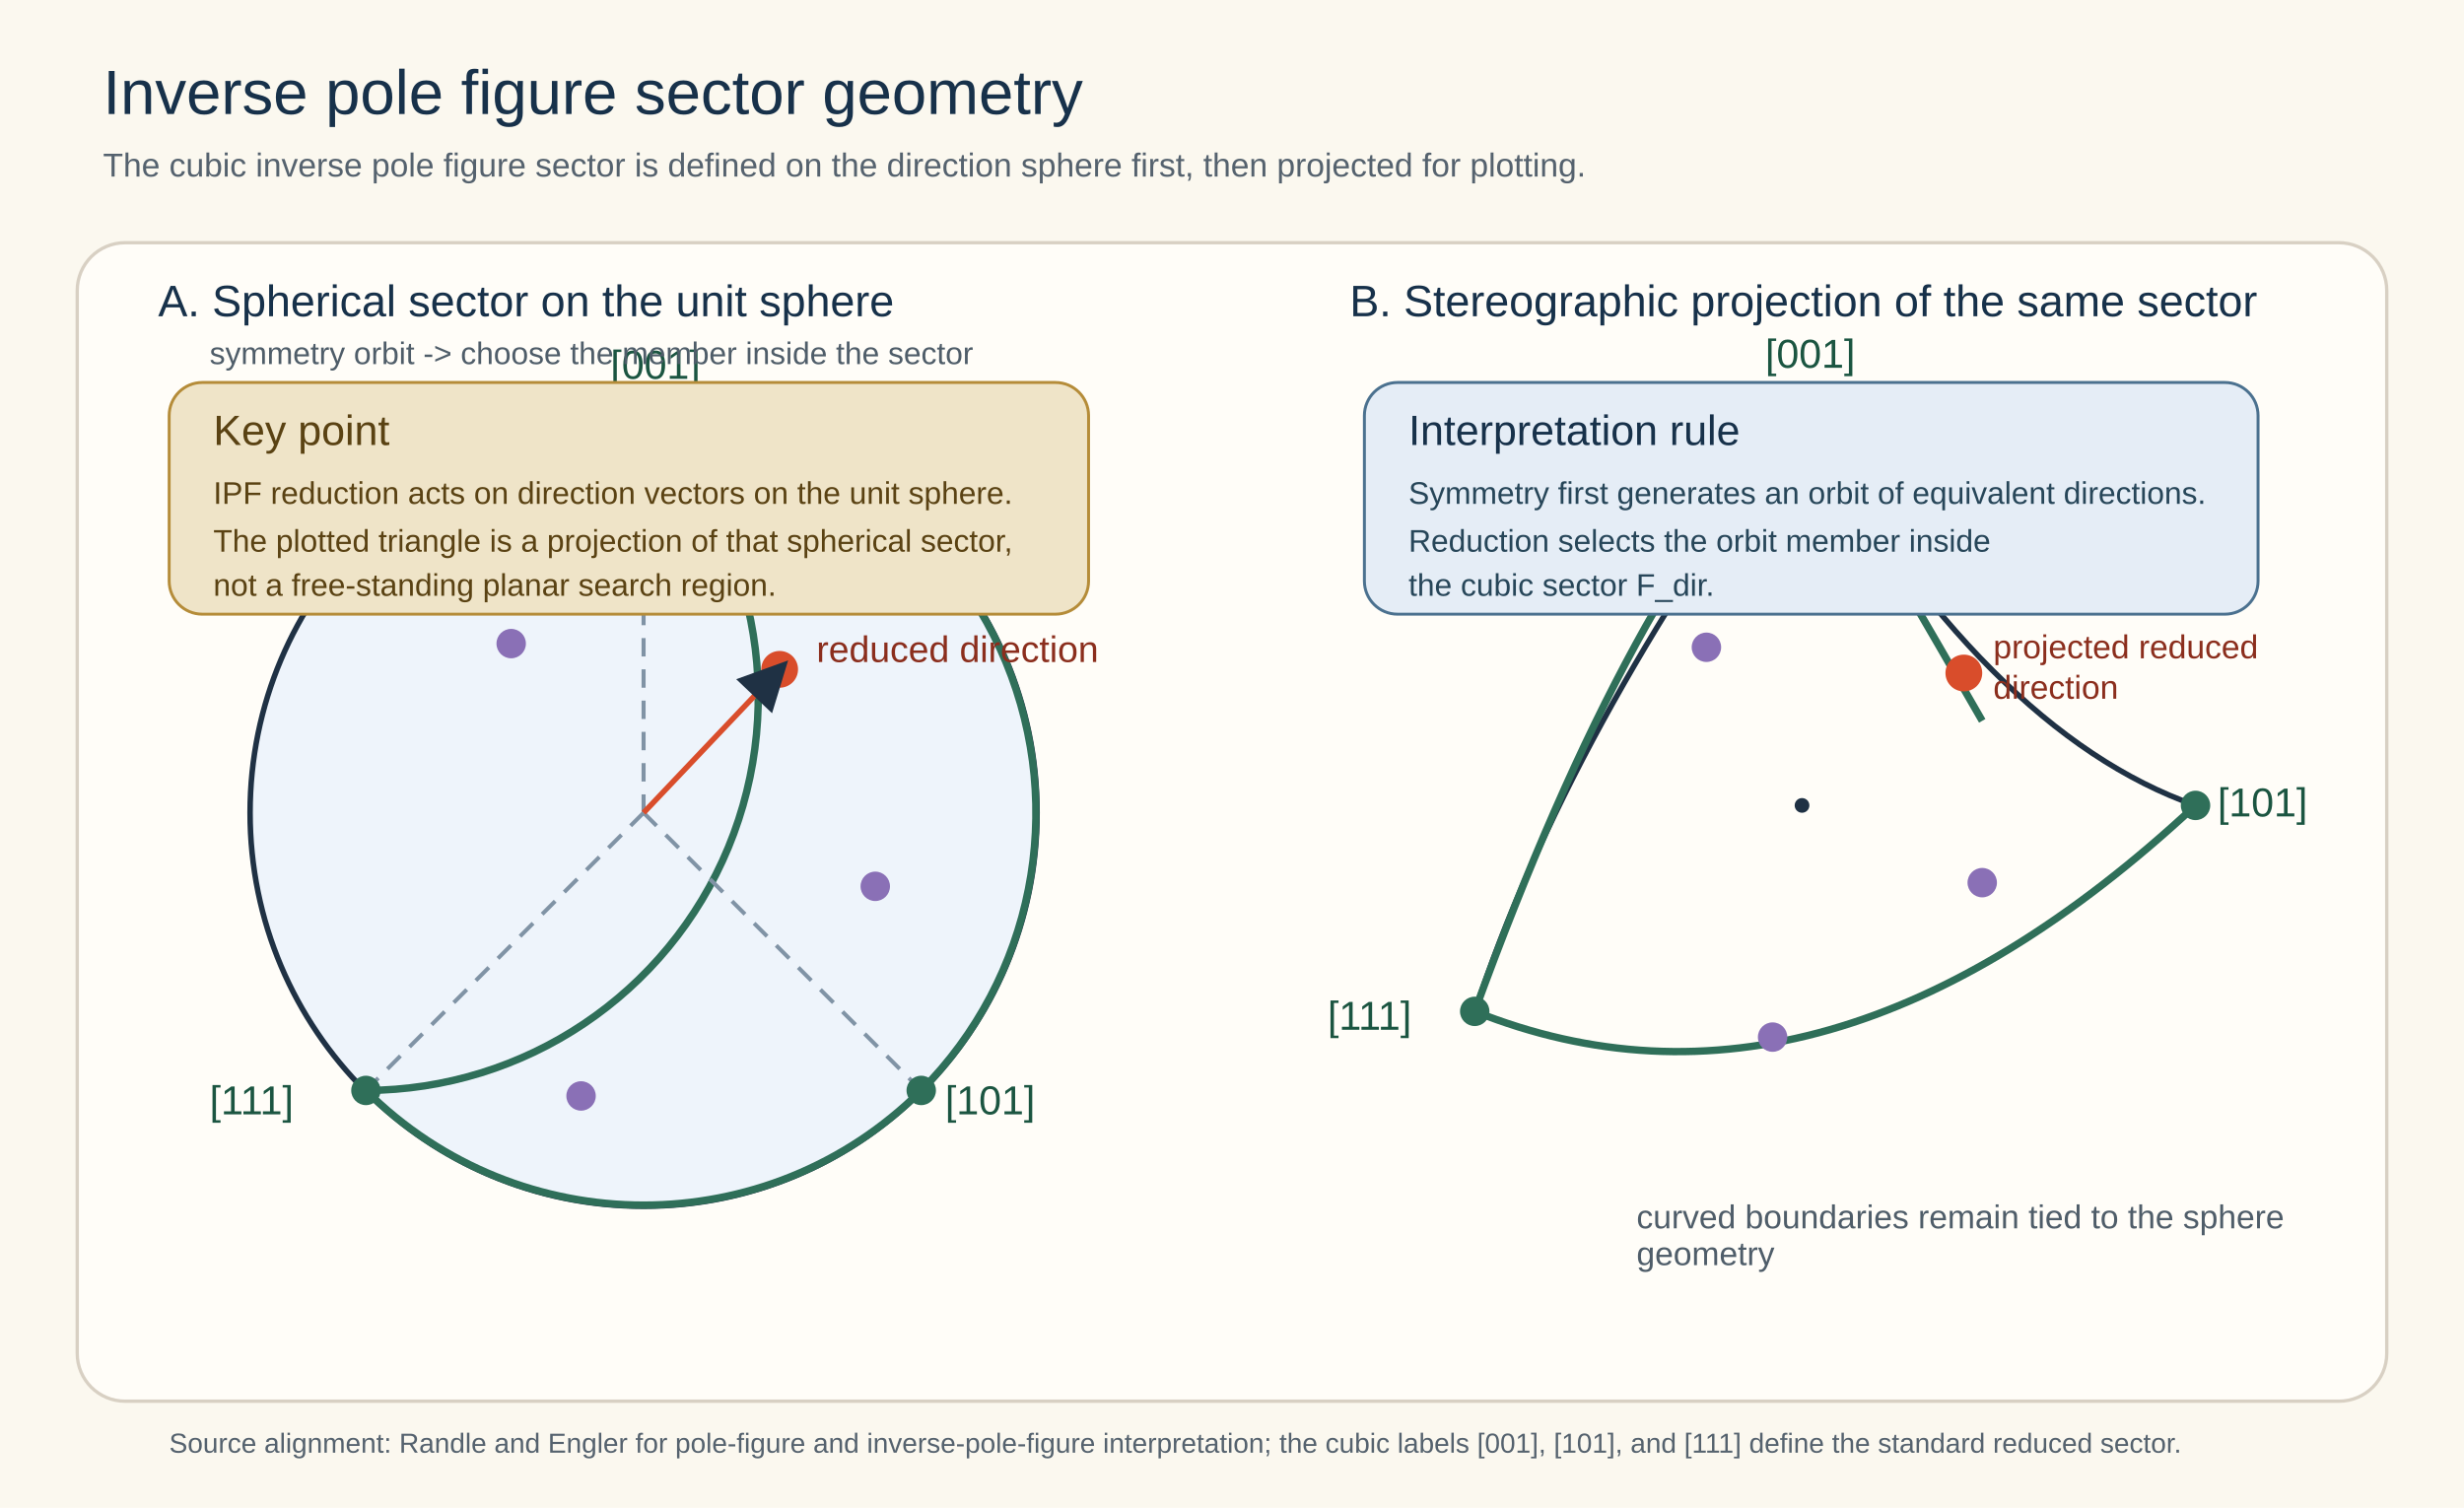
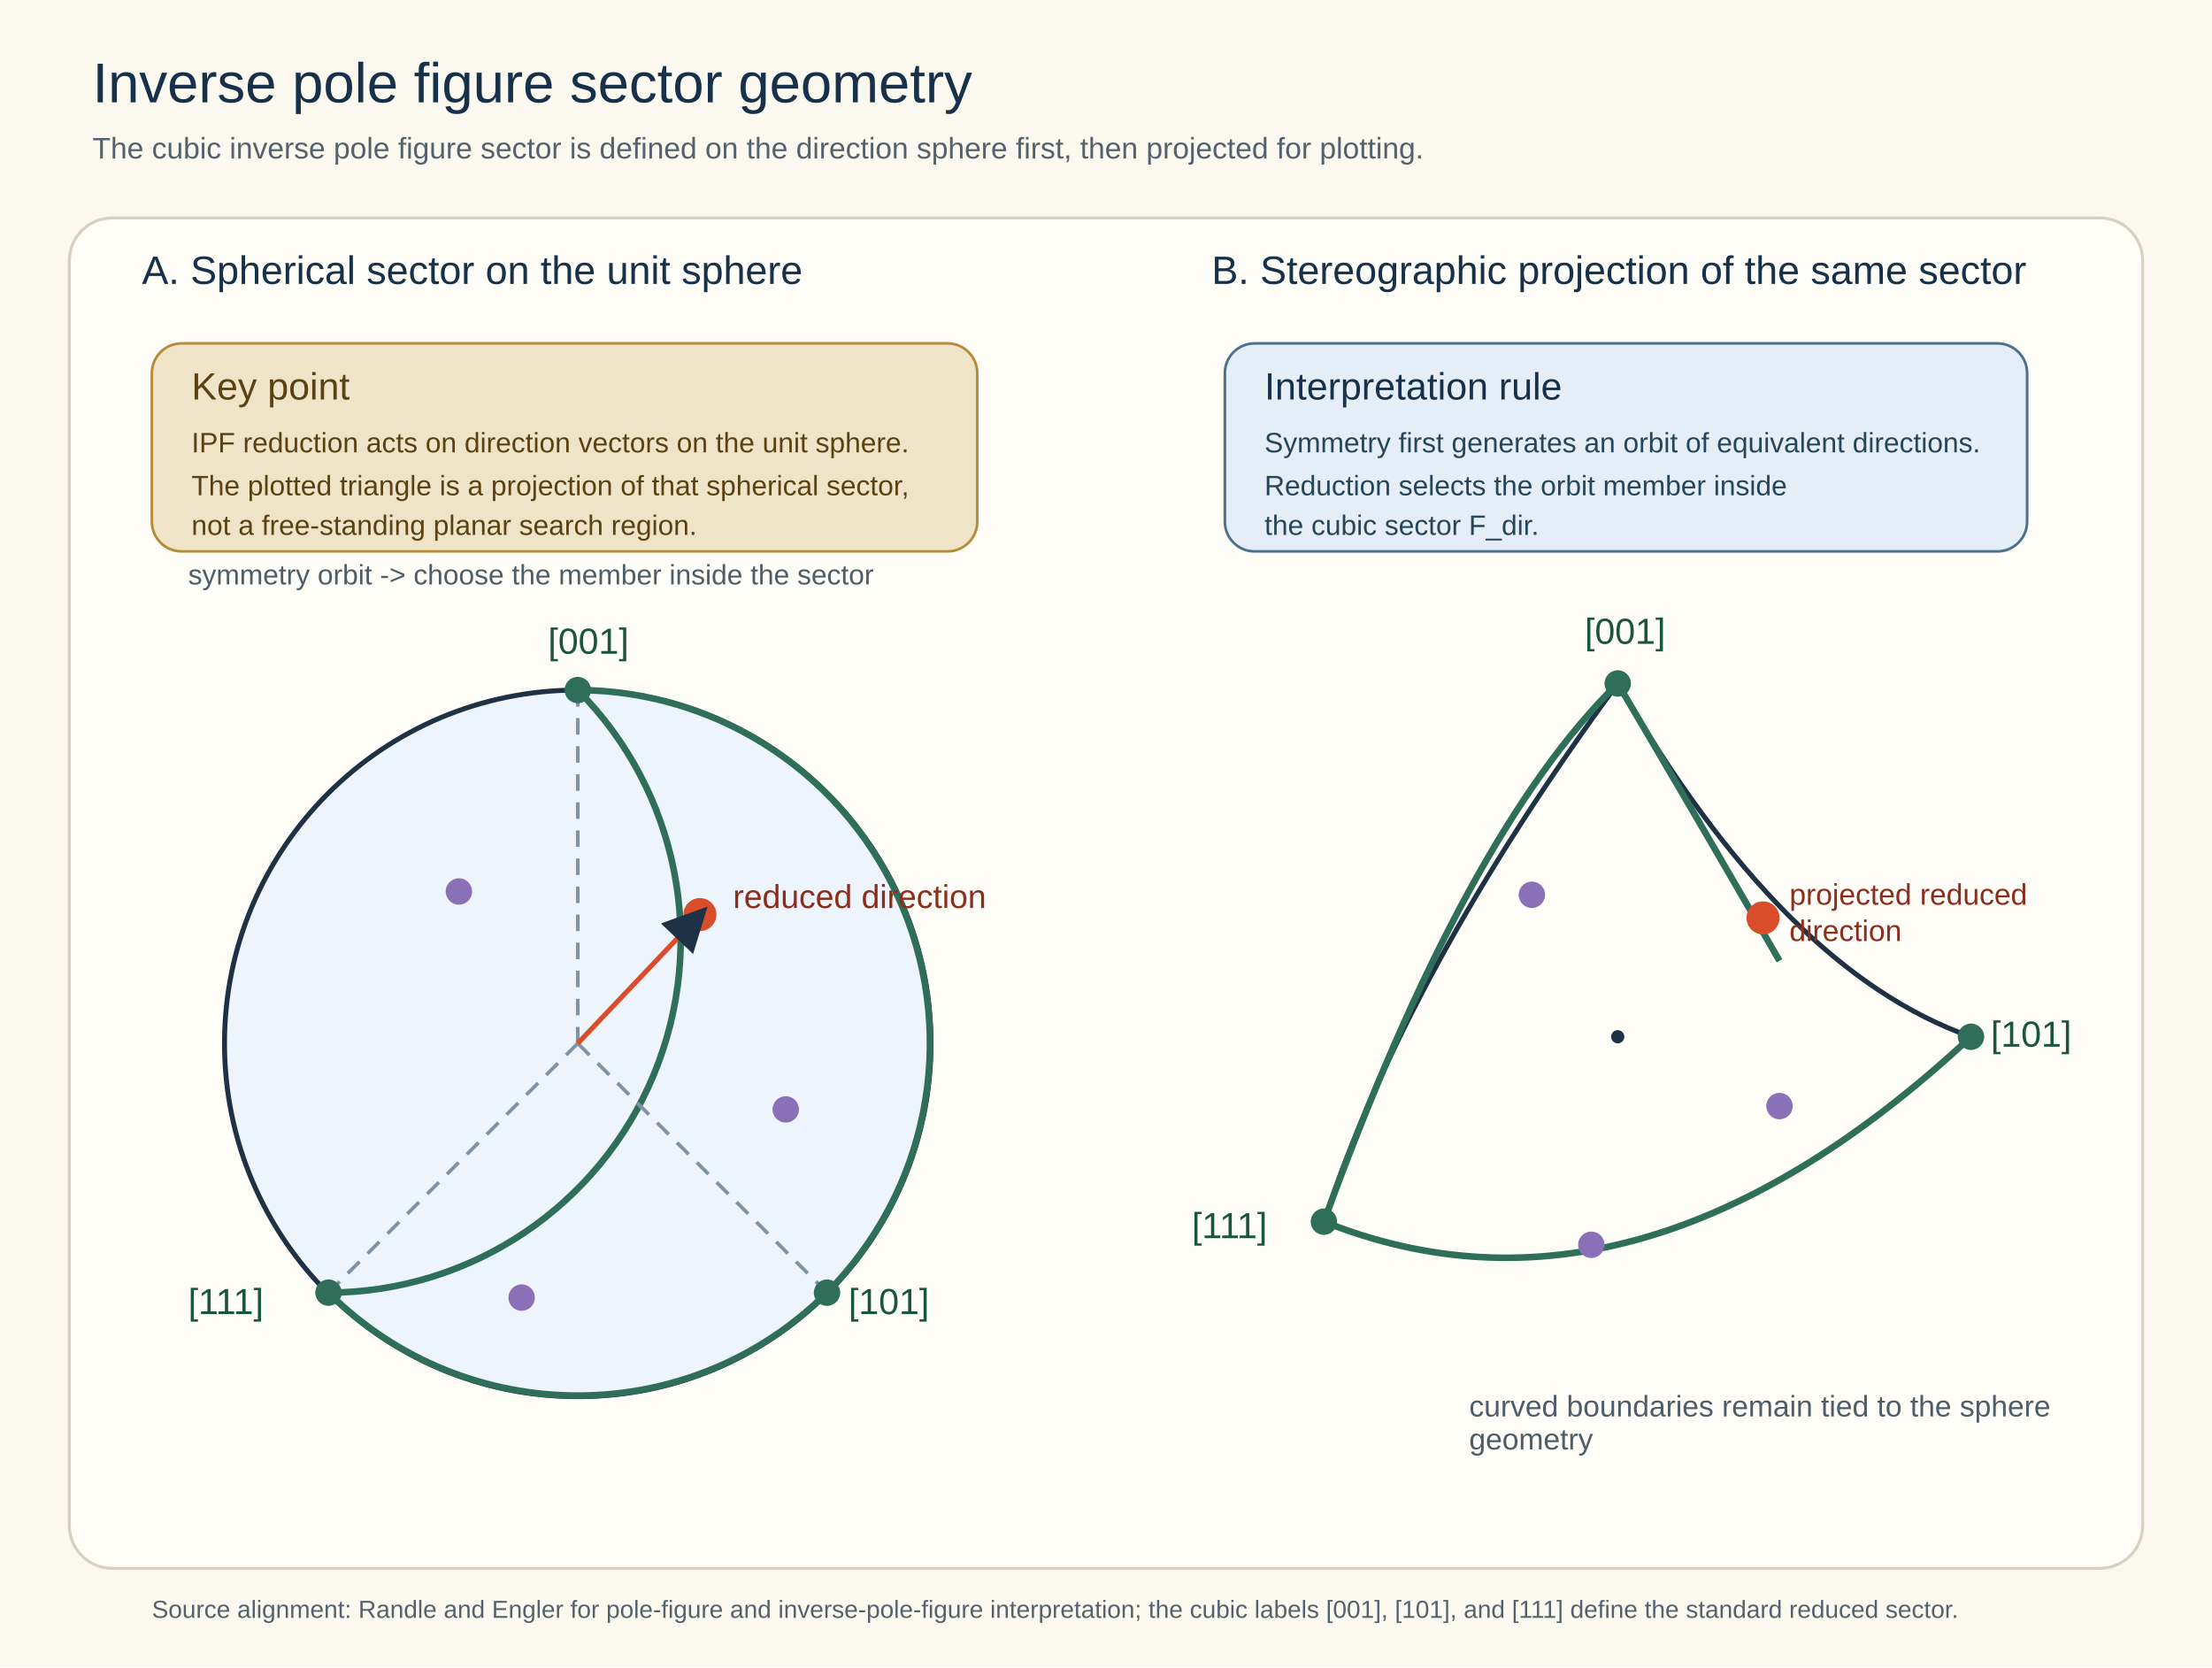
- <svg xmlns="http://www.w3.org/2000/svg" width="1340" height="820" viewBox="0 0 1340 820">
+ <svg xmlns="http://www.w3.org/2000/svg" width="1340" height="1010" viewBox="0 0 1340 1010">
  <defs>
    <marker markerUnits="userSpaceOnUse" id="arrow" markerWidth="26.88" markerHeight="26.88" refX="20.16" refY="13.44" orient="auto">
      <path d="M0.00,0.00 L26.88,13.44 L0.00,26.88 z" fill="#1f3144" />
    </marker>
  </defs>
-   <rect width="1340" height="820" fill="#fbf8ef" />
+   <rect width="1340" height="1010" fill="#fbf8ef" />
  <text x="56" y="62" font-size="34" font-family="Arial, Helvetica, sans-serif" fill="#17314a">Inverse pole figure sector geometry</text>
  <text x="56" y="96" font-size="18" font-family="Arial, Helvetica, sans-serif" fill="#55626e">
    The cubic inverse pole figure sector is defined on the direction sphere first, then projected for plotting.
  </text>
-   <rect x="42" y="132" width="1256" height="630" rx="26" fill="#fffdf8" stroke="#d8d0c3" stroke-width="1.8" />
+   <rect x="42" y="132" width="1256" height="818" rx="26" fill="#fffdf8" stroke="#d8d0c3" stroke-width="1.8" />
  <text x="86" y="172" font-size="24" font-family="Arial, Helvetica, sans-serif" fill="#17314a">A. Spherical sector on the unit sphere</text>
  <text x="734" y="172" font-size="24" font-family="Arial, Helvetica, sans-serif" fill="#17314a">B. Stereographic projection of the same sector</text>
-   <g transform="translate(350,442)">
+   <g transform="translate(350,632)">
    <circle cx="0" cy="0" r="214" fill="#eef4fb" stroke="#1f3144" stroke-width="3" />
    <path d="M0 -214 A214 214 0 0 1 151 151" fill="none" stroke="#2f6f59" stroke-width="4" />
    <path d="M0 -214 A214 214 0 0 1 -151 151" fill="none" stroke="#2f6f59" stroke-width="4" />
    <path d="M-151 151 A214 214 0 0 0 151 151" fill="none" stroke="#2f6f59" stroke-width="4" />
    <line x1="0" y1="0" x2="0" y2="-214" stroke="#8093a5" stroke-width="2.2" stroke-dasharray="10 7" />
    <line x1="0" y1="0" x2="151" y2="151" stroke="#8093a5" stroke-width="2.2" stroke-dasharray="10 7" />
    <line x1="0" y1="0" x2="-151" y2="151" stroke="#8093a5" stroke-width="2.2" stroke-dasharray="10 7" />
    <circle cx="0" cy="-214" r="8" fill="#2f6f59" />
    <circle cx="151" cy="151" r="8" fill="#2f6f59" />
    <circle cx="-151" cy="151" r="8" fill="#2f6f59" />
    <text x="-18" y="-236" font-size="22" font-family="Arial, Helvetica, sans-serif" fill="#1b5541">[001]</text>
    <text x="164" y="164" font-size="22" font-family="Arial, Helvetica, sans-serif" fill="#1b5541">[101]</text>
    <text x="-236" y="164" font-size="22" font-family="Arial, Helvetica, sans-serif" fill="#1b5541">[111]</text>
    <circle cx="74" cy="-78" r="10" fill="#d94d2b" />
    <line x1="0" y1="0" x2="74" y2="-78" stroke="#d94d2b" stroke-width="3" marker-end="url(#arrow)" />
    <text x="94" y="-82" font-size="20" font-family="Arial, Helvetica, sans-serif" fill="#8b2e1d">reduced direction</text>
    <circle cx="-72" cy="-92" r="8" fill="#8a70b6" />
    <circle cx="126" cy="40" r="8" fill="#8a70b6" />
    <circle cx="-34" cy="154" r="8" fill="#8a70b6" />
-     <text x="-236" y="-244" font-size="17" font-family="Arial, Helvetica, sans-serif" fill="#4f5d69">
+     <text x="-236" y="-278" font-size="17" font-family="Arial, Helvetica, sans-serif" fill="#4f5d69">
      symmetry orbit -&gt; choose the member inside the sector
    </text>
  </g>
-   <g transform="translate(980,438)">
+   <g transform="translate(980,628)">
    <circle cx="0" cy="0" r="4" fill="#1f3144" />
    <path d="M0 -214 Q100 -40 214 0" fill="none" stroke="#1f3144" stroke-width="3" />
    <path d="M0 -214 Q-128 -40 -178 112" fill="none" stroke="#1f3144" stroke-width="3" />
    <path d="M-178 112 Q12 188 214 0" fill="none" stroke="#1f3144" stroke-width="3" />
    <path d="M0 -214 Q52 -126 98 -46" fill="none" stroke="#2f6f59" stroke-width="4" />
    <path d="M0 -214 Q-92 -124 -178 112" fill="none" stroke="#2f6f59" stroke-width="4" />
    <path d="M-178 112 Q12 188 214 0" fill="none" stroke="#2f6f59" stroke-width="4" />
    <circle cx="0" cy="-214" r="8" fill="#2f6f59" />
    <circle cx="214" cy="0" r="8" fill="#2f6f59" />
    <circle cx="-178" cy="112" r="8" fill="#2f6f59" />
    <text x="-20" y="-238" font-size="22" font-family="Arial, Helvetica, sans-serif" fill="#1b5541">[001]</text>
    <text x="226" y="6" font-size="22" font-family="Arial, Helvetica, sans-serif" fill="#1b5541">[101]</text>
    <text x="-258" y="122" font-size="22" font-family="Arial, Helvetica, sans-serif" fill="#1b5541">[111]</text>
    <circle cx="88" cy="-72" r="10" fill="#d94d2b" />
    <text x="104" y="-80" font-size="18" font-family="Arial, Helvetica, sans-serif" fill="#8b2e1d">projected reduced</text>
    <text x="104" y="-58" font-size="18" font-family="Arial, Helvetica, sans-serif" fill="#8b2e1d">direction</text>
    <circle cx="-52" cy="-86" r="8" fill="#8a70b6" />
    <circle cx="98" cy="42" r="8" fill="#8a70b6" />
    <circle cx="-16" cy="126" r="8" fill="#8a70b6" />
    <text x="-90" y="230" font-size="18" font-family="Arial, Helvetica, sans-serif" fill="#4f5d69">
      <tspan x="-90" dy="0">curved boundaries remain tied to the sphere</tspan>
      <tspan x="-90" dy="20">geometry</tspan>
    </text>
  </g>
  <g transform="translate(92,208)">
    <rect x="0" y="0" width="500" height="126" rx="18" fill="#efe4c8" stroke="#b58c39" stroke-width="1.6" />
    <text x="24" y="34" font-size="23" font-family="Arial, Helvetica, sans-serif" fill="#5a4213">Key point</text>
    <text x="24" y="66" font-size="17" font-family="Arial, Helvetica, sans-serif" fill="#5a4213">
      IPF reduction acts on direction vectors on the unit sphere.
    </text>
    <text x="24" y="92" font-size="17" font-family="Arial, Helvetica, sans-serif" fill="#5a4213">
      The plotted triangle is a projection of that spherical sector,
    </text>
    <text x="24" y="116" font-size="17" font-family="Arial, Helvetica, sans-serif" fill="#5a4213">
      not a free-standing planar search region.
    </text>
  </g>
  <g transform="translate(742,208)">
    <rect x="0" y="0" width="486" height="126" rx="18" fill="#e5edf6" stroke="#4b718f" stroke-width="1.6" />
    <text x="24" y="34" font-size="23" font-family="Arial, Helvetica, sans-serif" fill="#17314a">Interpretation rule</text>
    <text x="24" y="66" font-size="17" font-family="Arial, Helvetica, sans-serif" fill="#274659">
      Symmetry first generates an orbit of equivalent directions.
    </text>
    <text x="24" y="92" font-size="17" font-family="Arial, Helvetica, sans-serif" fill="#274659">
      Reduction selects the orbit member inside
    </text>
    <text x="24" y="116" font-size="17" font-family="Arial, Helvetica, sans-serif" fill="#274659">
      the cubic sector F_dir.
    </text>
  </g>
-   <text x="92" y="790" font-size="15" font-family="Arial, Helvetica, sans-serif" fill="#55626e">
+   <text x="92" y="980" font-size="15" font-family="Arial, Helvetica, sans-serif" fill="#55626e">
    Source alignment: Randle and Engler for pole-figure and inverse-pole-figure interpretation; the cubic labels [001], [101], and [111] define the standard reduced sector.
  </text>
</svg>
